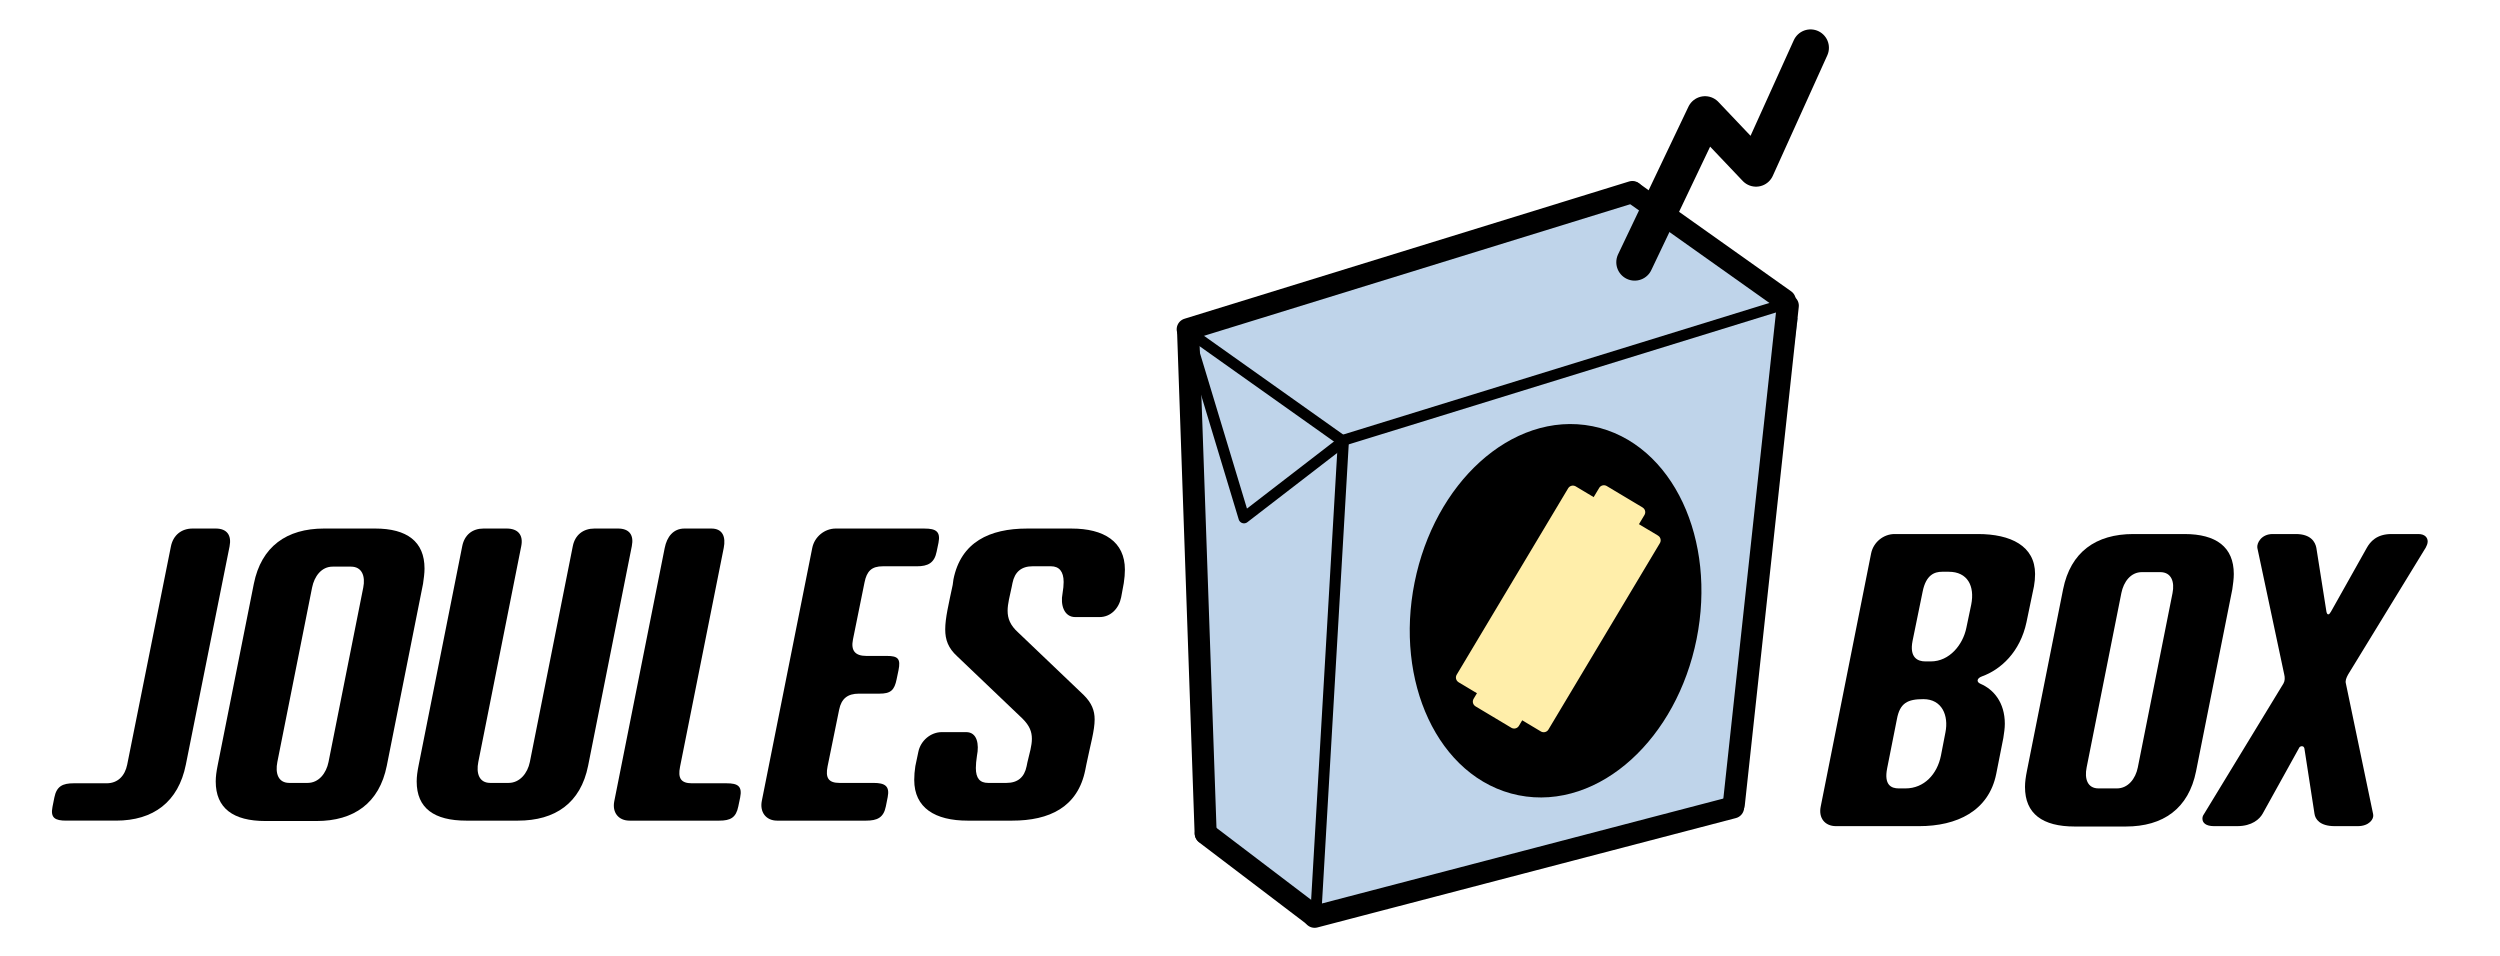
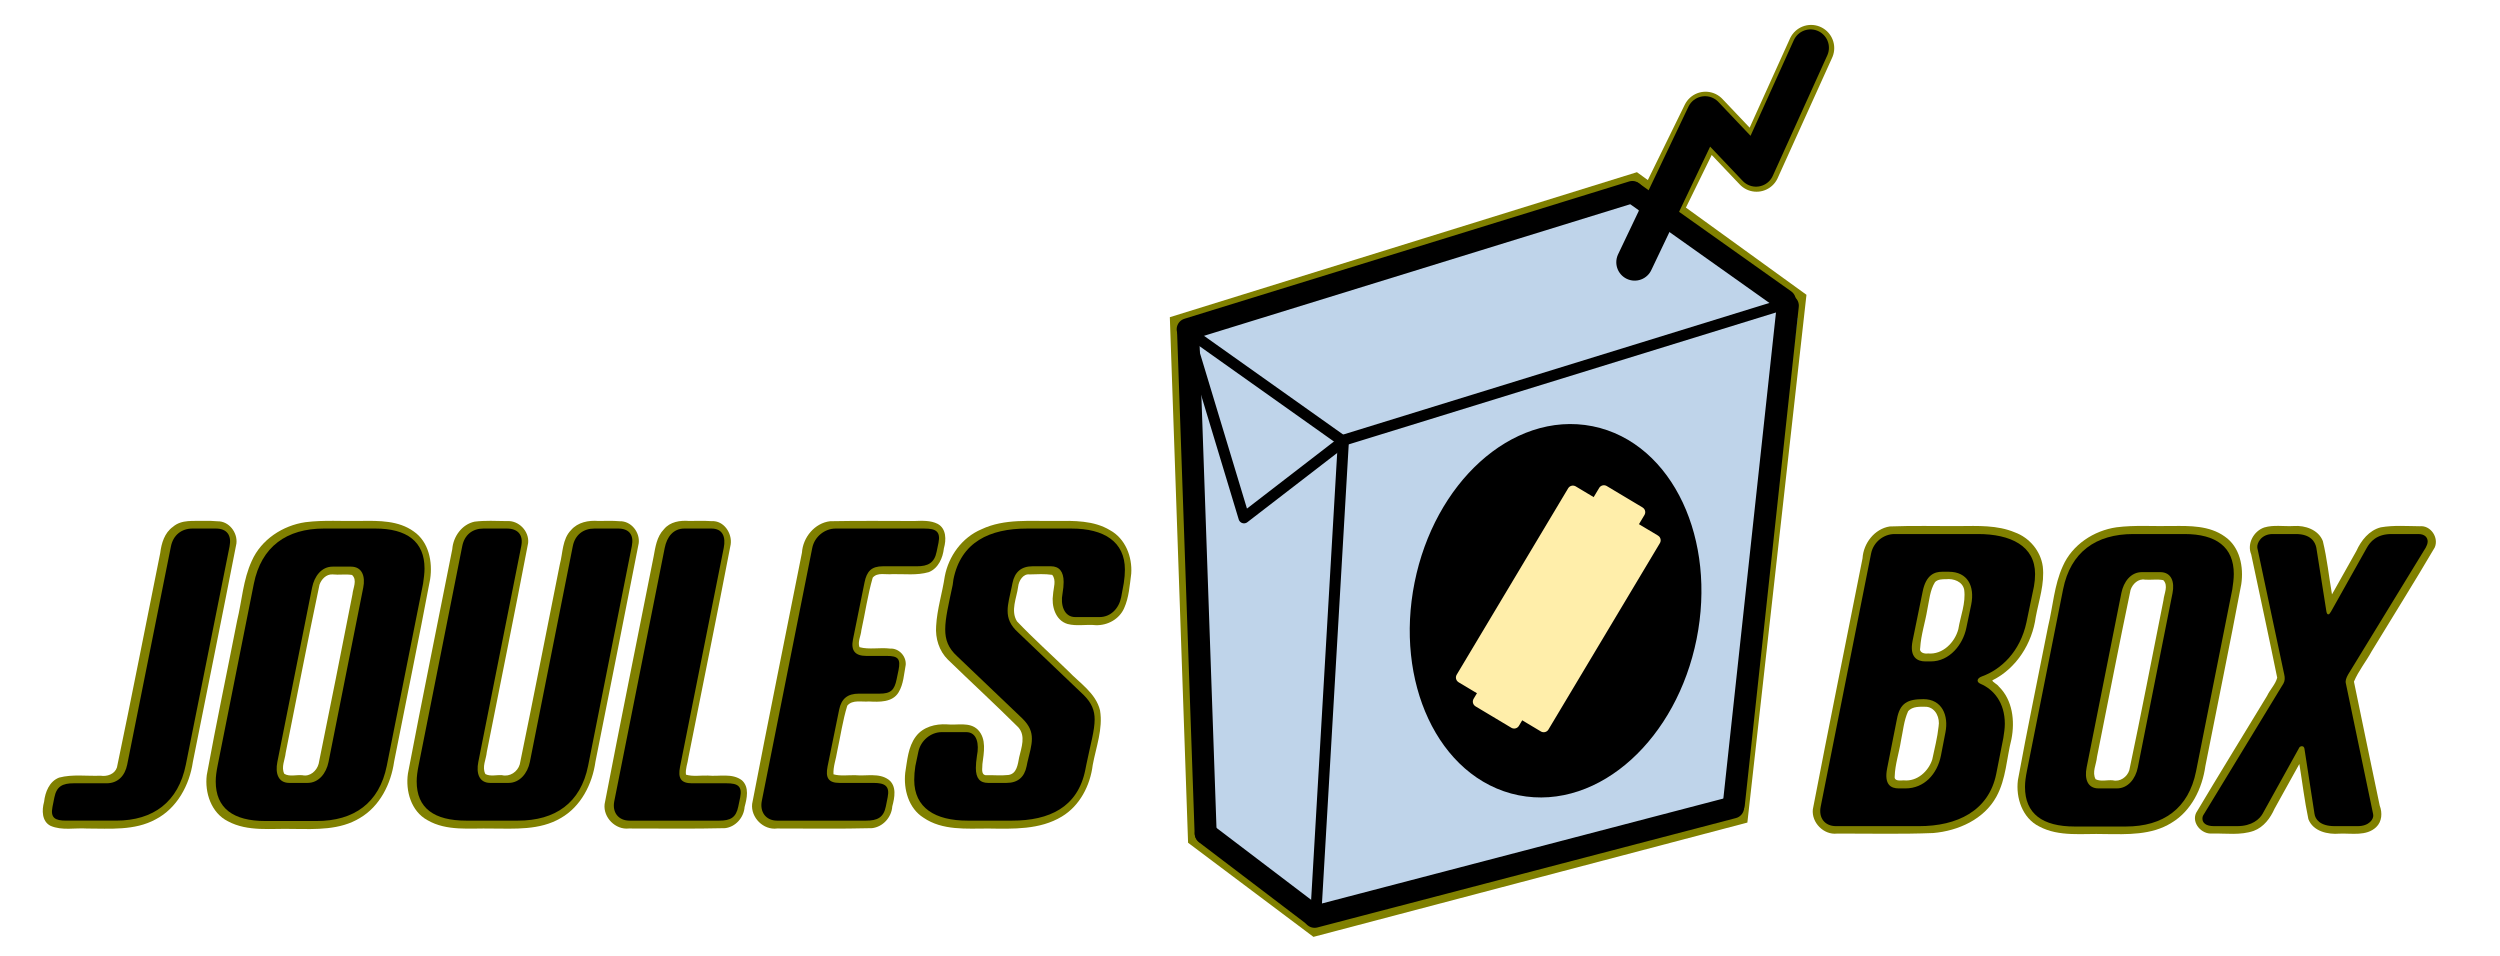
<svg xmlns="http://www.w3.org/2000/svg" width="340mm" height="130mm" viewBox="0 0 340 130" version="1.1" id="svg12507">
  <defs id="defs12504" />
  <g id="layer2">
+     <path style="fill:#808000;fill-opacity:1;stroke:none;stroke-width:0.284;stroke-dasharray:none;stroke-opacity:1" d="M 159.097,43.138 222.623,23.417 245.68,40.092 237.643,111.869 178.627,127.414 161.578,114.615 Z" id="path2059-6" />
    <path style="fill:#bfd4ea;fill-opacity:1;stroke:#578eaa;stroke-width:0.265;stroke-opacity:1" d="m 162.408,44.674 60.262,-18.374 21.677,17.04 -9.055,66.945 -55.617,14.04 -16.444,-11.459 z" id="path2059" />
+     <path id="path6674-4" style="font-style:oblique;font-size:50.8px;font-family:PASTI;-inkscape-font-specification:'PASTI, Oblique';fill:#808000;stroke-width:0.265" d="m 27.811,70.834 c -1.447,0.063 -3.091,-0.226 -4.287,0.81 -1.154,0.816 -1.566,2.236 -1.734,3.569 -1.966,9.721 -3.854,19.46 -5.886,29.165 -0.312,0.917 -1.345,1.261 -2.23,1.118 -1.872,0.076 -3.801,-0.227 -5.632,0.256 -1.337,0.51 -1.901,1.981 -2.048,3.298 -0.316,1.121 -0.316,2.665 0.882,3.265 1.564,0.672 3.305,0.256 4.95,0.365 3.136,-0.002 6.485,0.313 9.345,-1.25 2.906,-1.511 4.603,-4.655 5.06,-7.813 1.979,-9.897 3.991,-19.79 5.922,-29.696 0.179,-1.493 -1.011,-3.058 -2.572,-3.027 -0.588,-0.059 -1.181,-0.064 -1.772,-0.059 z" />
+     <path id="path6676-5" style="font-style:oblique;font-size:50.8px;font-family:PASTI;-inkscape-font-specification:'PASTI, Oblique';fill:#808000;stroke-width:0.265" d="m 49.133,70.846 c -2.53,0.057 -5.08,-0.148 -7.596,0.172 -3.085,0.448 -6.011,2.359 -7.292,5.259 -1.186,2.564 -1.338,5.423 -1.997,8.135 -1.367,6.998 -2.846,13.976 -4.126,20.99 -0.3,2.399 0.602,5.155 2.879,6.293 2.732,1.464 5.925,0.944 8.894,1.042 3.058,0.033 6.345,0.173 9.056,-1.491 2.71,-1.59 4.22,-4.632 4.65,-7.663 1.631,-8.276 3.341,-16.538 4.901,-24.827 0.35,-2.333 -0.177,-5.067 -2.239,-6.481 -2.055,-1.485 -4.708,-1.463 -7.131,-1.43 z m -3.92,7.273 c 0.88,0.099 1.797,-0.068 2.662,0.076 0.76,0.688 0.126,1.792 0.059,2.636 -1.51,7.688 -3.033,15.374 -4.598,23.05 -0.256,0.951 -1.173,1.782 -2.206,1.55 -0.81,-0.088 -1.755,0.242 -2.468,-0.195 -0.455,-0.917 0.105,-1.916 0.193,-2.859 1.533,-7.621 2.991,-15.256 4.596,-22.855 0.253,-0.743 0.923,-1.448 1.762,-1.402 z" />
+     <path id="path6678-0" style="font-style:oblique;font-size:50.8px;font-family:PASTI;-inkscape-font-specification:'PASTI, Oblique';fill:#808000;stroke-width:0.265" d="m 81.391,70.851 c -1.34,-0.112 -2.804,0.167 -3.721,1.232 -1.218,1.239 -1.109,3.096 -1.534,4.667 -1.815,9.069 -3.579,18.151 -5.448,27.208 -0.302,1.018 -1.363,1.727 -2.421,1.464 -0.743,-0.054 -1.572,0.209 -2.251,-0.149 -0.507,-0.964 0.111,-2.015 0.191,-3.009 1.873,-9.473 3.809,-18.935 5.621,-28.419 0.162,-1.609 -1.291,-3.102 -2.908,-2.977 -1.456,-0.023 -2.931,-0.102 -4.377,0.076 -1.727,0.372 -2.905,2.027 -3.033,3.738 -2.007,10.172 -4.088,20.33 -6.031,30.514 -0.345,2.366 0.429,5.138 2.649,6.344 2.634,1.537 5.792,1.069 8.701,1.143 3.169,0.008 6.57,0.257 9.416,-1.415 2.763,-1.56 4.311,-4.63 4.738,-7.688 1.965,-9.902 3.959,-19.799 5.885,-29.708 0.178,-1.491 -1.032,-3.03 -2.584,-2.984 -0.961,-0.083 -1.929,-0.049 -2.893,-0.037 z" />
+     <path id="path6680-3" style="font-style:oblique;font-size:50.8px;font-family:PASTI;-inkscape-font-specification:'PASTI, Oblique';fill:#808000;stroke-width:0.265" d="m 93.733,70.851 c -1.233,-0.106 -2.602,0.107 -3.432,1.119 -0.996,1.022 -1.168,2.442 -1.412,3.739 -2.219,11.22 -4.504,22.43 -6.664,33.66 -0.202,1.806 1.484,3.517 3.3,3.306 4.361,-0.009 8.726,0.069 13.084,-0.045 1.436,-0.168 2.558,-1.456 2.657,-2.878 0.316,-1.175 0.666,-2.686 -0.357,-3.625 -1.334,-1.022 -3.096,-0.494 -4.637,-0.651 -0.986,-0.033 -2.042,0.161 -2.982,-0.122 -0.1,-0.816 0.243,-1.543 0.333,-2.33 1.915,-9.662 3.896,-19.313 5.751,-28.987 0.215,-1.523 -0.931,-3.255 -2.581,-3.161 -1.018,-0.063 -2.04,-0.04 -3.06,-0.027 z" />
+     <path id="path6682-6" style="font-style:oblique;font-size:50.8px;font-family:PASTI;-inkscape-font-specification:'PASTI, Oblique';fill:#808000;stroke-width:0.265" d="m 124.35,70.857 c -3.815,-0.01 -7.636,-0.044 -11.449,0.028 -2.108,0.244 -3.704,2.203 -3.835,4.27 -2.257,11.391 -4.584,22.771 -6.775,34.174 -0.201,1.85 1.533,3.597 3.397,3.346 4.301,-0.004 8.607,0.07 12.906,-0.045 1.486,-0.167 2.663,-1.483 2.756,-2.962 0.322,-1.182 0.631,-2.762 -0.491,-3.627 -1.314,-0.963 -3.029,-0.465 -4.534,-0.614 -0.983,-0.026 -2.032,0.15 -2.972,-0.121 -0.06,-1.048 0.358,-2.089 0.507,-3.13 0.454,-2.082 0.748,-4.182 1.37,-6.206 0.71,-0.854 1.966,-0.476 2.935,-0.568 1.403,0.072 3.202,0.142 4.035,-1.233 0.687,-1.124 0.737,-2.492 0.978,-3.753 0.085,-1.188 -0.937,-2.283 -2.144,-2.21 -1.374,-0.176 -2.81,0.174 -4.147,-0.191 -0.267,-0.73 0.194,-1.532 0.256,-2.281 0.526,-2.387 0.869,-4.825 1.546,-7.172 0.647,-0.772 1.79,-0.375 2.667,-0.481 1.649,-0.029 3.357,0.196 4.96,-0.271 1.305,-0.519 1.909,-1.936 2.056,-3.246 0.329,-1.128 0.342,-2.672 -0.839,-3.311 -0.98,-0.505 -2.115,-0.431 -3.182,-0.396 z" />
+     <path id="path6684-1" style="font-style:oblique;font-size:50.8px;font-family:PASTI;-inkscape-font-specification:'PASTI, Oblique';fill:#808000;stroke-width:0.265" d="m 143.524,70.846 c -3.359,0.059 -6.906,-0.349 -10.043,1.135 -2.635,1.107 -4.475,3.646 -4.995,6.423 -0.332,2.254 -1.05,4.45 -1.171,6.733 -0.127,1.672 0.395,3.391 1.607,4.582 3.173,3.079 6.43,6.075 9.566,9.194 1.038,1.156 0.427,2.758 0.12,4.075 -0.181,0.915 -0.3,2.252 -1.462,2.408 -1.027,0.12 -2.073,-0.005 -3.1,0.035 -0.687,-0.125 -0.411,-1.025 -0.438,-1.517 0.196,-1.554 0.599,-3.436 -0.633,-4.688 -1.124,-1.084 -2.795,-0.565 -4.186,-0.712 -1.559,-0.094 -3.252,0.339 -4.229,1.642 -1.062,1.406 -1.172,3.252 -1.448,4.931 -0.246,2.268 0.453,4.839 2.478,6.116 2.577,1.771 5.853,1.478 8.819,1.477 3.377,0.047 7.006,0.188 10.005,-1.632 2.45,-1.473 3.856,-4.23 4.197,-7.008 0.456,-2.442 1.41,-4.909 0.995,-7.423 -0.574,-2.363 -2.781,-3.725 -4.358,-5.386 -2.315,-2.243 -4.72,-4.402 -6.943,-6.733 -0.894,-1.465 -0.034,-3.176 0.163,-4.713 0.088,-0.818 0.684,-1.779 1.554,-1.664 1.02,-0.033 2.076,-0.091 3.076,0.059 0.604,0.734 0.163,1.789 0.118,2.647 -0.246,1.56 0.299,3.549 1.982,4.038 1.25,0.329 2.555,0.022 3.827,0.159 1.596,0.057 3.198,-0.815 3.853,-2.3 0.664,-1.473 0.761,-3.125 0.97,-4.707 0.158,-2.286 -0.794,-4.768 -2.88,-5.905 -2.223,-1.35 -4.934,-1.293 -7.442,-1.265 z" />
+     <path id="path6687-3" style="font-style:oblique;font-size:50.8px;font-family:PASTI;-inkscape-font-specification:'PASTI, Oblique';fill:#808000;stroke-width:0.265" d="m 266.452,71.544 c -3.149,0.018 -6.305,-0.072 -9.449,0.053 -2.074,0.33 -3.575,2.292 -3.699,4.333 -2.249,11.381 -4.569,22.751 -6.758,34.143 -0.197,1.801 1.484,3.509 3.297,3.297 4.362,-0.016 8.73,0.101 13.088,-0.079 3.378,-0.293 6.898,-1.859 8.581,-4.946 1.321,-2.403 1.379,-5.218 2.046,-7.826 0.483,-2.472 0.164,-5.323 -1.724,-7.156 -0.195,-0.316 -0.903,-0.622 -0.871,-0.836 3.276,-1.621 5.417,-5.034 5.899,-8.609 0.424,-2.266 1.229,-4.547 0.956,-6.877 -0.286,-2.106 -1.815,-3.922 -3.805,-4.641 -2.385,-1.004 -5.03,-0.87 -7.561,-0.855 z m -1.789,7.227 c 1.013,-0.111 2.247,0.309 2.467,1.43 0.241,1.829 -0.509,3.584 -0.795,5.363 -0.481,1.814 -2.132,3.491 -4.121,3.307 -0.489,0.079 -1.253,-0.116 -1.066,-0.77 0.104,-1.767 0.685,-3.464 0.968,-5.206 0.273,-1.253 0.344,-2.61 1.049,-3.732 0.386,-0.39 0.988,-0.39 1.498,-0.393 z m -2.637,17.352 c 1.263,0.165 1.83,1.554 1.62,2.69 -0.157,1.507 -0.546,2.983 -0.856,4.462 -0.518,1.636 -2.074,3.042 -3.871,2.853 -0.453,0.008 -1.342,0.163 -1.238,-0.551 0.046,-1.63 0.598,-3.192 0.843,-4.797 0.294,-1.388 0.4,-2.762 0.975,-4.04 0.592,-0.721 1.689,-0.624 2.527,-0.617 z" />
+     <path id="path6689-2" style="font-style:oblique;font-size:50.8px;font-family:PASTI;-inkscape-font-specification:'PASTI, Oblique';fill:#808000;stroke-width:0.265" d="m 295.343,71.538 c -2.502,0.055 -5.024,-0.146 -7.512,0.175 -3.084,0.454 -6.004,2.37 -7.282,5.27 -1.187,2.595 -1.344,5.481 -2.01,8.222 -1.366,6.964 -2.83,13.912 -4.103,20.892 -0.308,2.407 0.609,5.169 2.896,6.303 2.729,1.451 5.912,0.933 8.874,1.032 3.085,0.035 6.41,0.174 9.13,-1.537 2.703,-1.617 4.171,-4.682 4.596,-7.716 1.624,-8.243 3.328,-16.472 4.881,-24.727 0.352,-2.335 -0.18,-5.073 -2.245,-6.485 -2.085,-1.499 -4.774,-1.46 -7.227,-1.428 z m -3.617,7.295 c 0.821,0.058 1.682,-0.094 2.482,0.068 0.733,0.743 0.099,1.852 0.023,2.731 -1.542,7.708 -3.02,15.432 -4.645,23.121 -0.298,0.922 -1.257,1.61 -2.238,1.369 -0.775,-0.073 -1.625,0.207 -2.343,-0.145 -0.521,-0.952 0.102,-2.028 0.184,-3.021 1.525,-7.575 2.978,-15.162 4.566,-22.717 0.264,-0.818 1.052,-1.582 1.971,-1.406 z" />
+     <path id="path6691-0" style="font-style:oblique;font-size:50.8px;font-family:PASTI;-inkscape-font-specification:'PASTI, Oblique';fill:#808000;stroke-width:0.265" d="m 311.958,71.538 c -1.335,0.081 -2.726,-0.19 -4.022,0.198 -1.443,0.496 -2.374,2.211 -1.772,3.666 1.181,5.589 2.396,11.171 3.535,16.769 -0.244,0.917 -0.978,1.608 -1.376,2.462 -3.219,5.308 -6.482,10.594 -9.657,15.927 -0.632,1.388 0.772,2.942 2.202,2.797 1.875,-0.032 3.842,0.274 5.646,-0.363 1.357,-0.51 2.256,-1.728 2.824,-3.01 1.125,-2.028 2.25,-4.056 3.375,-6.084 0.406,2.498 0.702,5.024 1.225,7.497 0.633,1.669 2.648,2.121 4.248,1.978 1.656,-0.065 3.633,0.377 4.97,-0.881 0.801,-0.753 0.861,-1.954 0.487,-2.929 -1.172,-5.62 -2.354,-11.238 -3.506,-16.862 0.619,-1.483 1.662,-2.74 2.423,-4.15 2.853,-4.7 5.784,-9.355 8.563,-14.096 0.59,-1.326 -0.545,-3.036 -2.023,-2.888 -1.77,-0.014 -3.57,-0.16 -5.319,0.149 -1.589,0.41 -2.669,1.787 -3.317,3.219 -1.105,1.967 -2.209,3.935 -3.314,5.902 -0.416,-2.417 -0.666,-4.875 -1.243,-7.255 -0.6,-1.544 -2.413,-2.157 -3.948,-2.046 z" />
+     <path style="fill:none;stroke:#808000;stroke-width:6.3;stroke-linecap:round;stroke-linejoin:round;stroke-dasharray:none;stroke-opacity:1" d="m 225.934,27.913 6.024,-12.291 6.935,7.303 7.413,-16.387" id="path13751-5" />
  </g>
  <g id="layer1">
    <path style="fill:none;stroke:#000000;stroke-width:3;stroke-linecap:round;stroke-linejoin:round" d="M 161.528,44.785 221.997,26.115" id="path13558" />
    <path style="fill:none;stroke:#000000;stroke-width:1.5;stroke-linecap:round;stroke-linejoin:round;stroke-dasharray:none" d="m 182.71,59.872 60.469,-18.67" id="path13558-8" />
    <path style="fill:none;stroke:#000000;stroke-width:3;stroke-linecap:round;stroke-linejoin:round" d="m 178.789,124.683 56.912,-14.876" id="path13558-8-1" />
    <path style="fill:none;stroke:#000000;stroke-width:3;stroke-linecap:round;stroke-linejoin:round" d="m 243.142,41.571 -7.342,67.802" id="path13614" />
    <path style="fill:none;stroke:#000000;stroke-width:1.5;stroke-linecap:round;stroke-linejoin:round;stroke-dasharray:none" d="m 182.699,60.036 -3.772,64.71" id="path13614-9" />
    <path style="fill:none;stroke:#000000;stroke-width:3;stroke-linecap:round;stroke-linejoin:round" d="m 161.591,45.34 2.374,67.944" id="path13614-9-8" />
    <path style="fill:none;stroke:#000000;stroke-width:3;stroke-linecap:round;stroke-linejoin:round" d="m 222.098,26.208 20.635,14.638" id="path13618" />
    <path style="fill:none;stroke:#000000;stroke-width:1.5;stroke-linecap:round;stroke-linejoin:round;stroke-dasharray:none" d="m 161.567,45.048 20.635,14.638" id="path13618-7" />
    <path style="fill:none;stroke:#000000;stroke-width:3;stroke-linecap:round;stroke-linejoin:round" d="m 163.989,113.371 14.475,11.002" id="path13618-7-5" />
    <path style="fill:none;stroke:#000000;stroke-width:1.5;stroke-linecap:round;stroke-linejoin:round;stroke-dasharray:none" d="m 161.757,45.858 7.427,24.567 13.328,-10.275" id="path13730" />
    <path style="fill:none;stroke:#000000;stroke-width:5;stroke-linecap:round;stroke-linejoin:round;stroke-dasharray:none" d="m 222.316,35.666 9.57,-20.083 6.935,7.303 7.413,-16.387" id="path13751" />
    <ellipse style="fill:#000000;stroke:#000000;stroke-width:5;stroke-linecap:round;stroke-linejoin:round;stroke-dasharray:none" id="path13845" ry="23.094" rx="17.059" cy="39.83" cx="223.765" transform="rotate(11.34305)" />
    <rect style="fill:#ffeeaa;stroke:#ffeeaa;stroke-width:1.5;stroke-linecap:round;stroke-linejoin:round;stroke-dasharray:none;stroke-opacity:1" id="rect14594" width="13.036" height="29.537" x="217.873" y="-52.452" transform="rotate(30.8766)" />
    <rect style="fill:#ffeeaa;stroke:#ffeeaa;stroke-width:1.5;stroke-linecap:round;stroke-linejoin:round;stroke-dasharray:none;stroke-opacity:1" id="rect14672" width="5.675" height="1.432" x="221.468" y="-54.659" transform="rotate(30.8766)" />
    <rect style="fill:#ffeeaa;stroke:#ffeeaa;stroke-width:1.5;stroke-linecap:round;stroke-linejoin:round;stroke-dasharray:none;stroke-opacity:1" id="rect14672-7" width="5.675" height="1.432" x="221.529" y="-22.716" transform="rotate(30.8766)" />
    <text xml:space="preserve" style="font-size:50.8px;fill:#000000;stroke-width:0.265" x="31.697" y="73.724" id="text233">
      <tspan id="tspan231" style="font-size:50.8px;stroke-width:0.265" x="31.697" y="73.724" />
    </text>
    <g aria-label="Joules" id="text237" style="font-size:50.8px;stroke-width:0.265" transform="translate(-5.994751,-9.752002)">
      <path d="m 32.184,81.633 c -1.524,0 -2.642,0.914 -2.946,2.438 l -5.944,29.667 c -0.305,1.524 -1.27,2.54 -2.794,2.54 h -4.47 c -1.524,0 -2.337,0.406 -2.642,1.93 l -0.254,1.27 c -0.305,1.524 0.356,1.88 1.88,1.88 h 6.756 c 5.08,0 8.484,-2.54 9.5,-7.62 l 5.944,-29.667 c 0.305,-1.524 -0.356,-2.438 -1.88,-2.438 z" style="font-style:oblique;font-family:PASTI;-inkscape-font-specification:'PASTI, Oblique'" id="path6674" />
      <path d="m 50.065,81.633 c -5.08,0 -8.534,2.438 -9.55,7.518 l -4.928,24.74 c -0.152,0.762 -0.254,1.473 -0.254,2.134 0,3.658 2.388,5.385 6.756,5.385 h 6.96 c 5.08,0 8.534,-2.438 9.55,-7.518 l 4.928,-24.74 c 0.102,-0.711 0.203,-1.422 0.203,-2.083 0,-3.658 -2.388,-5.436 -6.706,-5.436 z m -1.626,8.026 c 0.305,-1.524 1.27,-2.845 2.794,-2.845 h 2.489 c 1.524,0 1.981,1.321 1.676,2.845 l -4.724,23.724 c -0.305,1.524 -1.321,2.845 -2.845,2.845 h -2.489 c -1.524,0 -1.93,-1.321 -1.626,-2.845 z" style="font-style:oblique;font-family:PASTI;-inkscape-font-specification:'PASTI, Oblique'" id="path6676" />
      <path d="m 71.757,81.633 c -1.524,0 -2.591,0.864 -2.896,2.388 l -5.944,29.87 c -0.152,0.762 -0.254,1.473 -0.254,2.134 0,3.658 2.388,5.334 6.756,5.334 h 7.01 c 5.08,0 8.534,-2.388 9.55,-7.468 l 5.944,-29.87 c 0.305,-1.524 -0.356,-2.388 -1.88,-2.388 h -3.2 c -1.524,0 -2.642,0.864 -2.946,2.388 l -5.842,29.362 c -0.305,1.524 -1.372,2.845 -2.896,2.845 h -2.489 c -1.524,0 -1.93,-1.321 -1.626,-2.845 l 5.842,-29.362 c 0.305,-1.524 -0.457,-2.388 -1.981,-2.388 z" style="font-style:oblique;font-family:PASTI;-inkscape-font-specification:'PASTI, Oblique'" id="path6678" />
      <path d="m 99.087,81.633 c -1.524,0 -2.388,1.118 -2.692,2.642 l -6.858,34.442 c -0.305,1.524 0.559,2.642 2.083,2.642 h 12.192 c 1.524,0 2.286,-0.406 2.591,-1.93 l 0.254,-1.219 c 0.305,-1.524 -0.305,-1.93 -1.829,-1.93 h -4.724 c -1.524,0 -1.93,-0.711 -1.626,-2.235 l 5.944,-29.769 c 0.305,-1.524 -0.152,-2.642 -1.676,-2.642 z" style="font-style:oblique;font-family:PASTI;-inkscape-font-specification:'PASTI, Oblique'" id="path6680" />
      <path d="m 119.661,81.633 c -1.524,0 -2.896,1.118 -3.2,2.642 l -6.858,34.392 c -0.305,1.524 0.559,2.692 2.083,2.692 h 12.09 c 1.524,0 2.388,-0.406 2.692,-1.93 l 0.254,-1.27 c 0.305,-1.524 -0.406,-1.93 -1.93,-1.93 h -4.623 c -1.524,0 -1.93,-0.711 -1.626,-2.235 l 1.575,-7.722 c 0.305,-1.524 1.168,-2.184 2.692,-2.184 h 2.794 c 1.524,0 2.032,-0.457 2.337,-1.981 l 0.254,-1.219 c 0.305,-1.524 -0.051,-1.93 -1.575,-1.93 h -2.794 c -1.524,0 -2.134,-0.711 -1.829,-2.235 l 1.575,-7.772 c 0.305,-1.524 0.965,-2.184 2.489,-2.184 h 4.623 c 1.524,0 2.388,-0.457 2.692,-1.981 l 0.254,-1.219 c 0.305,-1.524 -0.356,-1.93 -1.88,-1.93 z" style="font-style:oblique;font-family:PASTI;-inkscape-font-specification:'PASTI, Oblique'" id="path6682" />
      <path d="m 135.561,89.304 c -0.559,2.642 -1.016,4.521 -1.016,6.045 0,1.422 0.406,2.54 1.626,3.658 l 8.89,8.484 c 0.965,0.965 1.27,1.778 1.27,2.743 0,0.914 -0.305,1.93 -0.61,3.2 l -0.102,0.508 c -0.305,1.524 -1.219,2.286 -2.743,2.286 h -2.489 c -1.118,0 -1.676,-0.61 -1.676,-2.032 0,-0.457 0.051,-1.016 0.152,-1.676 0.305,-1.524 0.051,-3.2 -1.473,-3.2 h -3.302 c -1.524,0 -2.896,1.168 -3.2,2.692 l -0.406,1.93 c -0.102,0.66 -0.152,1.27 -0.152,1.88 0,3.81 2.845,5.537 7.264,5.537 h 6.045 c 5.08,0 8.941,-1.829 9.957,-6.909 l 0.152,-0.762 c 0.559,-2.743 1.118,-4.572 1.118,-6.096 0,-1.219 -0.406,-2.235 -1.473,-3.302 l -8.941,-8.534 c -1.067,-0.965 -1.422,-1.88 -1.422,-2.946 0,-0.965 0.305,-2.032 0.559,-3.251 l 0.102,-0.508 c 0.305,-1.524 1.219,-2.286 2.743,-2.286 h 2.489 c 1.118,0 1.727,0.711 1.727,2.134 0,0.457 -0.051,0.965 -0.152,1.575 -0.305,1.524 0.203,3.2 1.727,3.2 h 3.302 c 1.524,0 2.642,-1.168 2.946,-2.692 l 0.356,-1.93 c 0.102,-0.66 0.152,-1.27 0.152,-1.829 0,-3.81 -2.845,-5.588 -7.264,-5.588 h -6.045 c -5.08,0 -8.992,1.829 -10.008,6.909 z" style="font-style:oblique;font-family:PASTI;-inkscape-font-specification:'PASTI, Oblique'" id="path6684" />
    </g>
    <g aria-label="Box" id="text295" style="font-size:50.8px;stroke-width:0.265" transform="translate(-5.994751,-9.752002)">
      <path d="m 275.349,102.752 c -0.61,-0.254 -0.508,-0.762 0.203,-1.016 2.54,-0.914 5.182,-3.302 6.045,-7.366 l 1.016,-4.877 c 0.102,-0.559 0.152,-1.118 0.152,-1.676 0,-3.81 -3.302,-5.436 -7.772,-5.436 h -11.328 c -1.524,0 -2.896,1.118 -3.2,2.642 l -6.858,34.442 c -0.305,1.524 0.559,2.642 2.083,2.642 h 11.328 c 5.08,0 9.449,-2.032 10.465,-7.112 l 0.965,-4.877 c 0.102,-0.66 0.203,-1.321 0.203,-1.93 0,-2.896 -1.524,-4.674 -3.302,-5.436 z m -7.518,-3.048 c -1.016,0 -2.184,-0.508 -1.727,-2.794 l 1.372,-6.706 c 0.457,-2.286 1.626,-2.692 2.642,-2.692 h 0.914 c 2.54,0 3.556,1.93 3.048,4.47 l -0.66,3.15 c -0.457,2.286 -2.286,4.572 -4.826,4.572 -0.102,0 -0.66,0 -0.762,0 z m -0.254,5.131 c 2.54,0 3.454,2.235 2.997,4.521 l -0.61,3.15 c -0.508,2.54 -2.286,4.47 -4.826,4.47 h -0.914 c -1.016,0 -2.032,-0.457 -1.575,-2.743 l 1.321,-6.655 c 0.406,-2.235 1.473,-2.743 3.607,-2.743 z" style="font-style:oblique;font-family:PASTI;-inkscape-font-specification:'PASTI, Oblique'" id="path6687" />
      <path d="m 296.126,82.381 c -5.08,0 -8.534,2.438 -9.55,7.518 l -4.928,24.74 c -0.152,0.762 -0.254,1.473 -0.254,2.134 0,3.658 2.388,5.385 6.756,5.385 h 6.96 c 5.08,0 8.534,-2.438 9.55,-7.518 l 4.928,-24.74 c 0.102,-0.711 0.203,-1.422 0.203,-2.083 0,-3.658 -2.388,-5.436 -6.706,-5.436 z m -1.626,8.026 c 0.305,-1.524 1.27,-2.845 2.794,-2.845 h 2.489 c 1.524,0 1.981,1.321 1.676,2.845 l -4.724,23.724 c -0.305,1.524 -1.321,2.845 -2.845,2.845 h -2.489 c -1.524,0 -1.93,-1.321 -1.626,-2.845 z" style="font-style:oblique;font-family:PASTI;-inkscape-font-specification:'PASTI, Oblique'" id="path6689" />
      <path d="m 315.075,82.381 c -1.524,0 -2.184,1.219 -2.083,1.88 l 3.658,17.221 c 0.102,0.406 0.102,0.864 -0.102,1.219 l -10.82,17.78 c -0.152,0.203 -0.203,0.406 -0.203,0.61 0,0.559 0.457,1.016 1.575,1.016 h 3.15 c 2.032,0 3.048,-0.965 3.454,-1.676 l 4.928,-8.89 c 0.051,-0.152 0.203,-0.305 0.406,-0.305 0.254,0 0.305,0.152 0.356,0.305 l 1.372,8.89 c 0.102,0.711 0.711,1.676 2.743,1.676 h 3.15 c 1.524,0 2.235,-0.965 2.083,-1.626 l -3.708,-17.78 c -0.102,-0.356 0.051,-0.762 0.305,-1.219 l 10.566,-17.272 c 0.102,-0.203 0.254,-0.508 0.254,-0.813 0,-0.508 -0.356,-1.016 -1.27,-1.016 h -3.658 c -2.032,0 -2.896,1.067 -3.353,1.88 l -4.877,8.687 c -0.152,0.203 -0.203,0.356 -0.356,0.356 -0.152,0 -0.203,-0.152 -0.254,-0.356 l -1.372,-8.687 c -0.152,-0.813 -0.762,-1.88 -2.794,-1.88 z" style="font-style:oblique;font-family:PASTI;-inkscape-font-specification:'PASTI, Oblique'" id="path6691" />
    </g>
  </g>
</svg>
